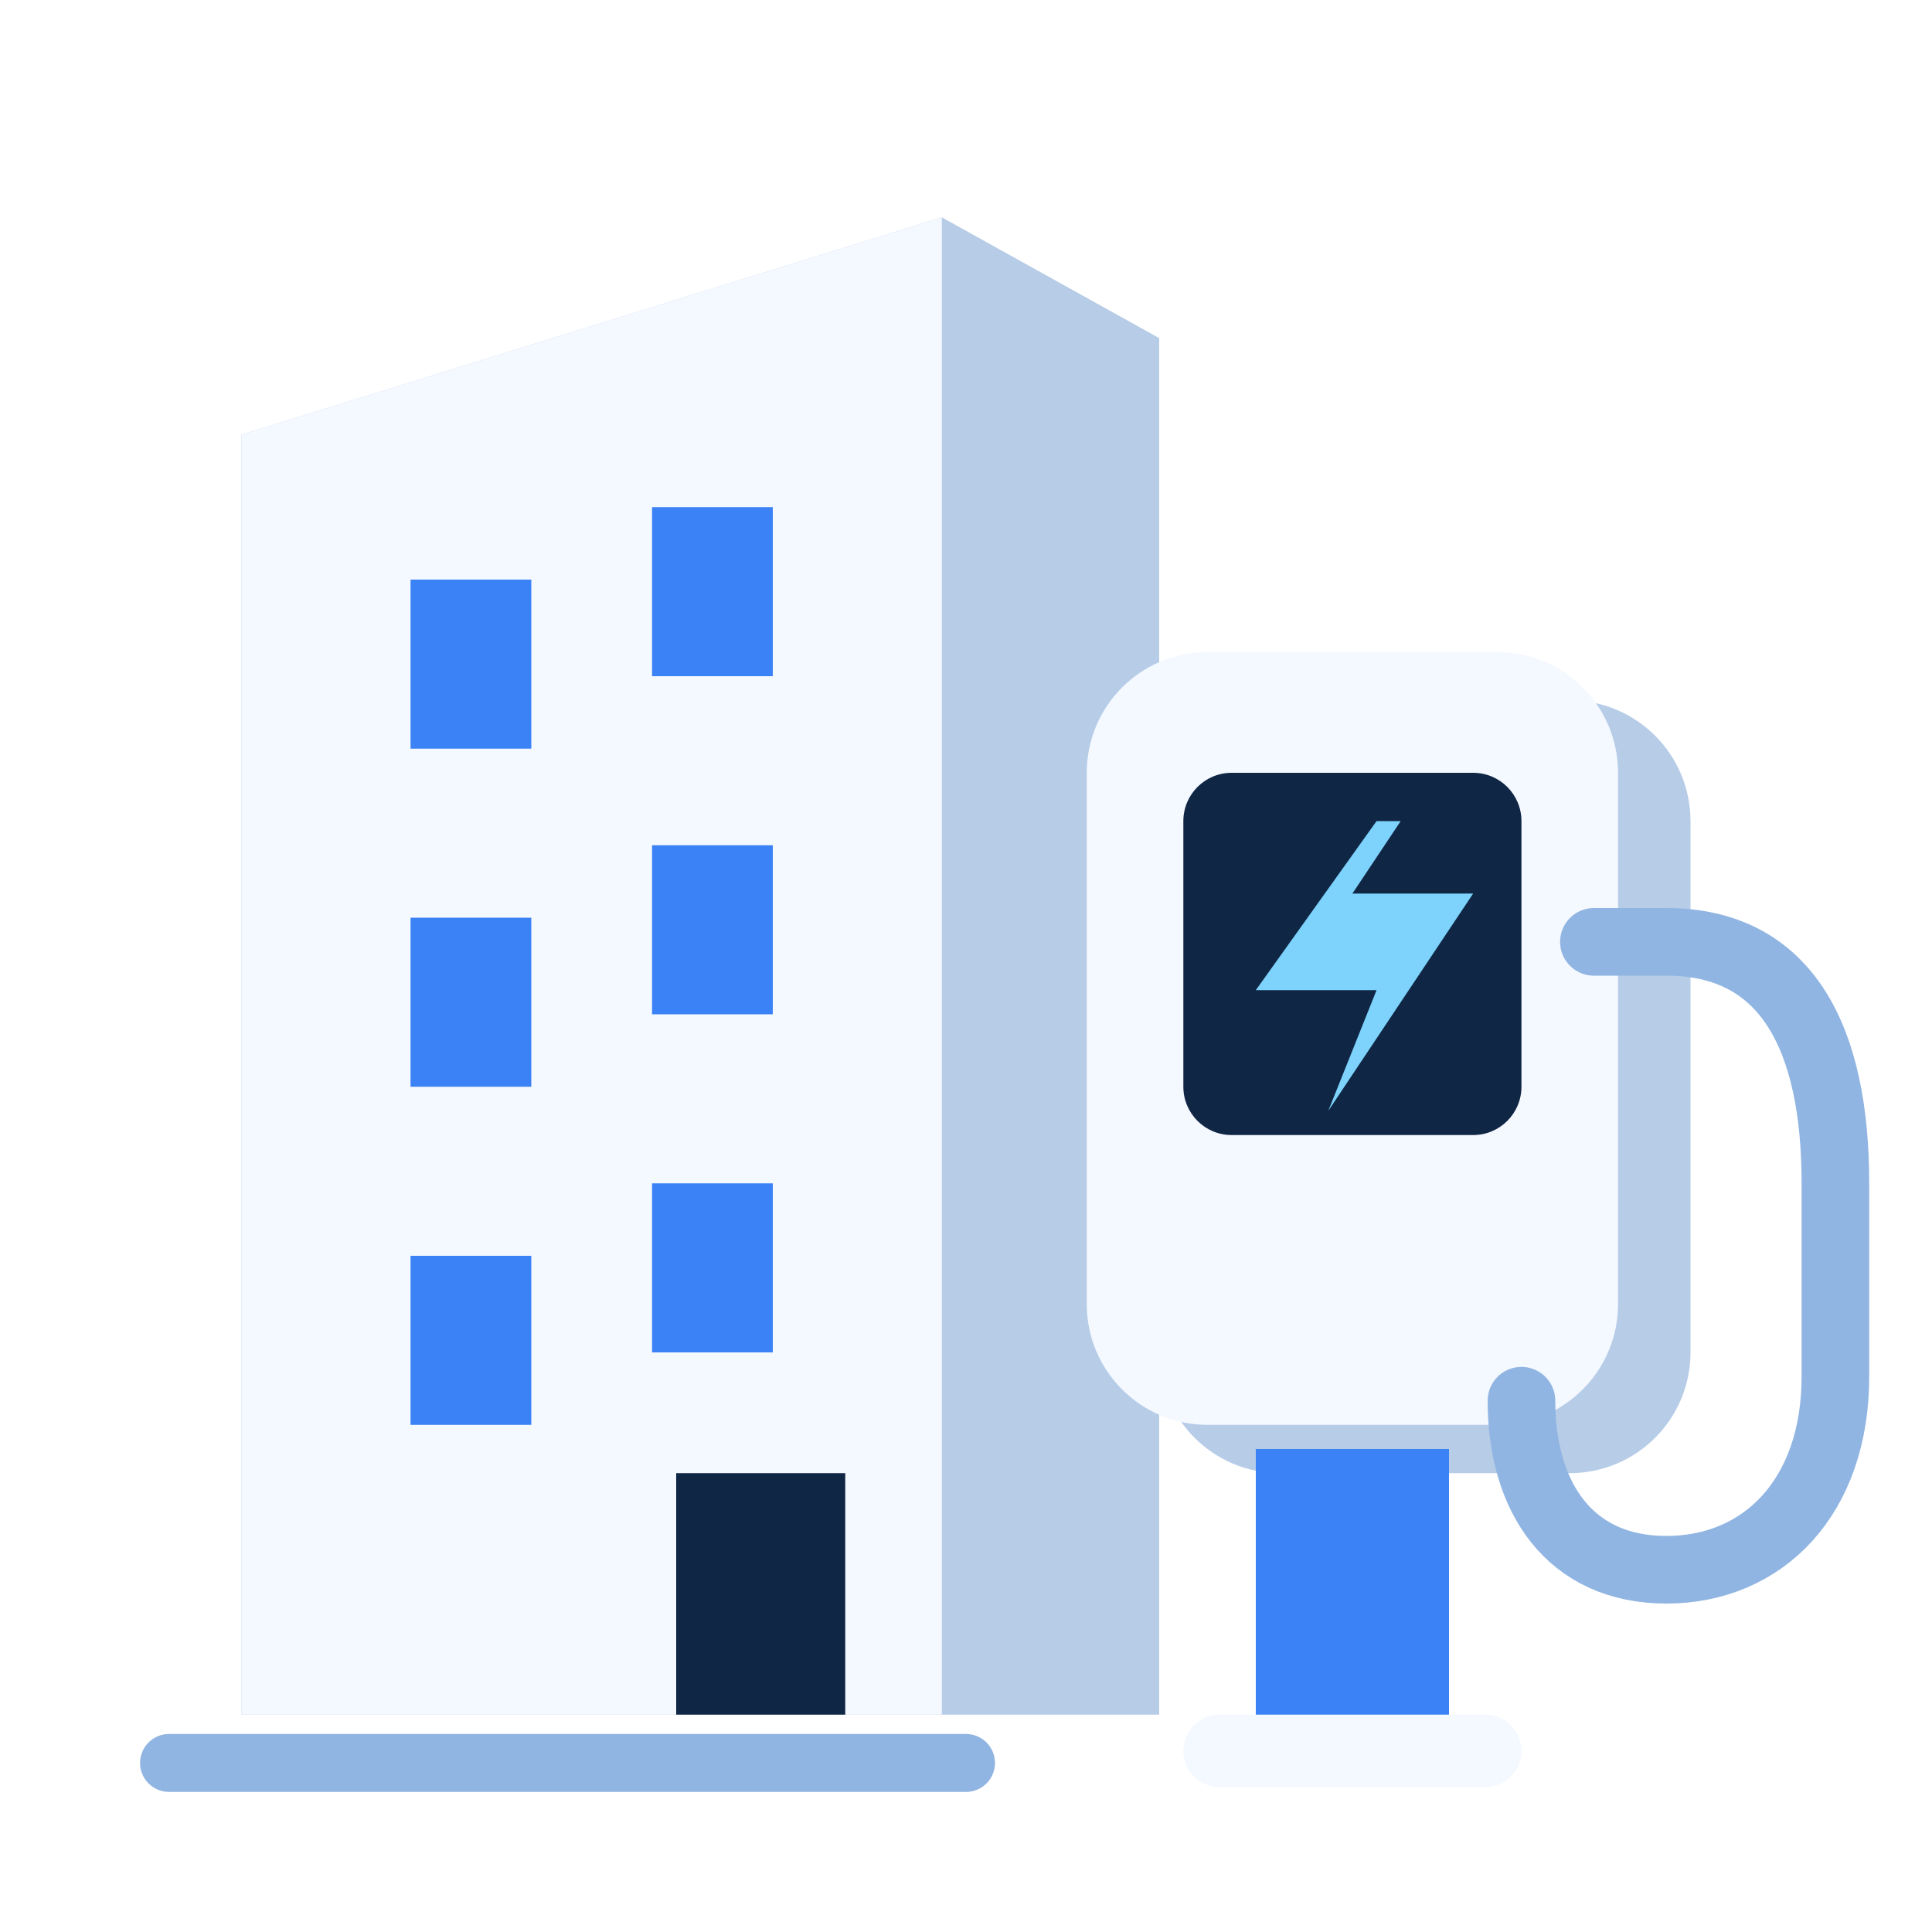
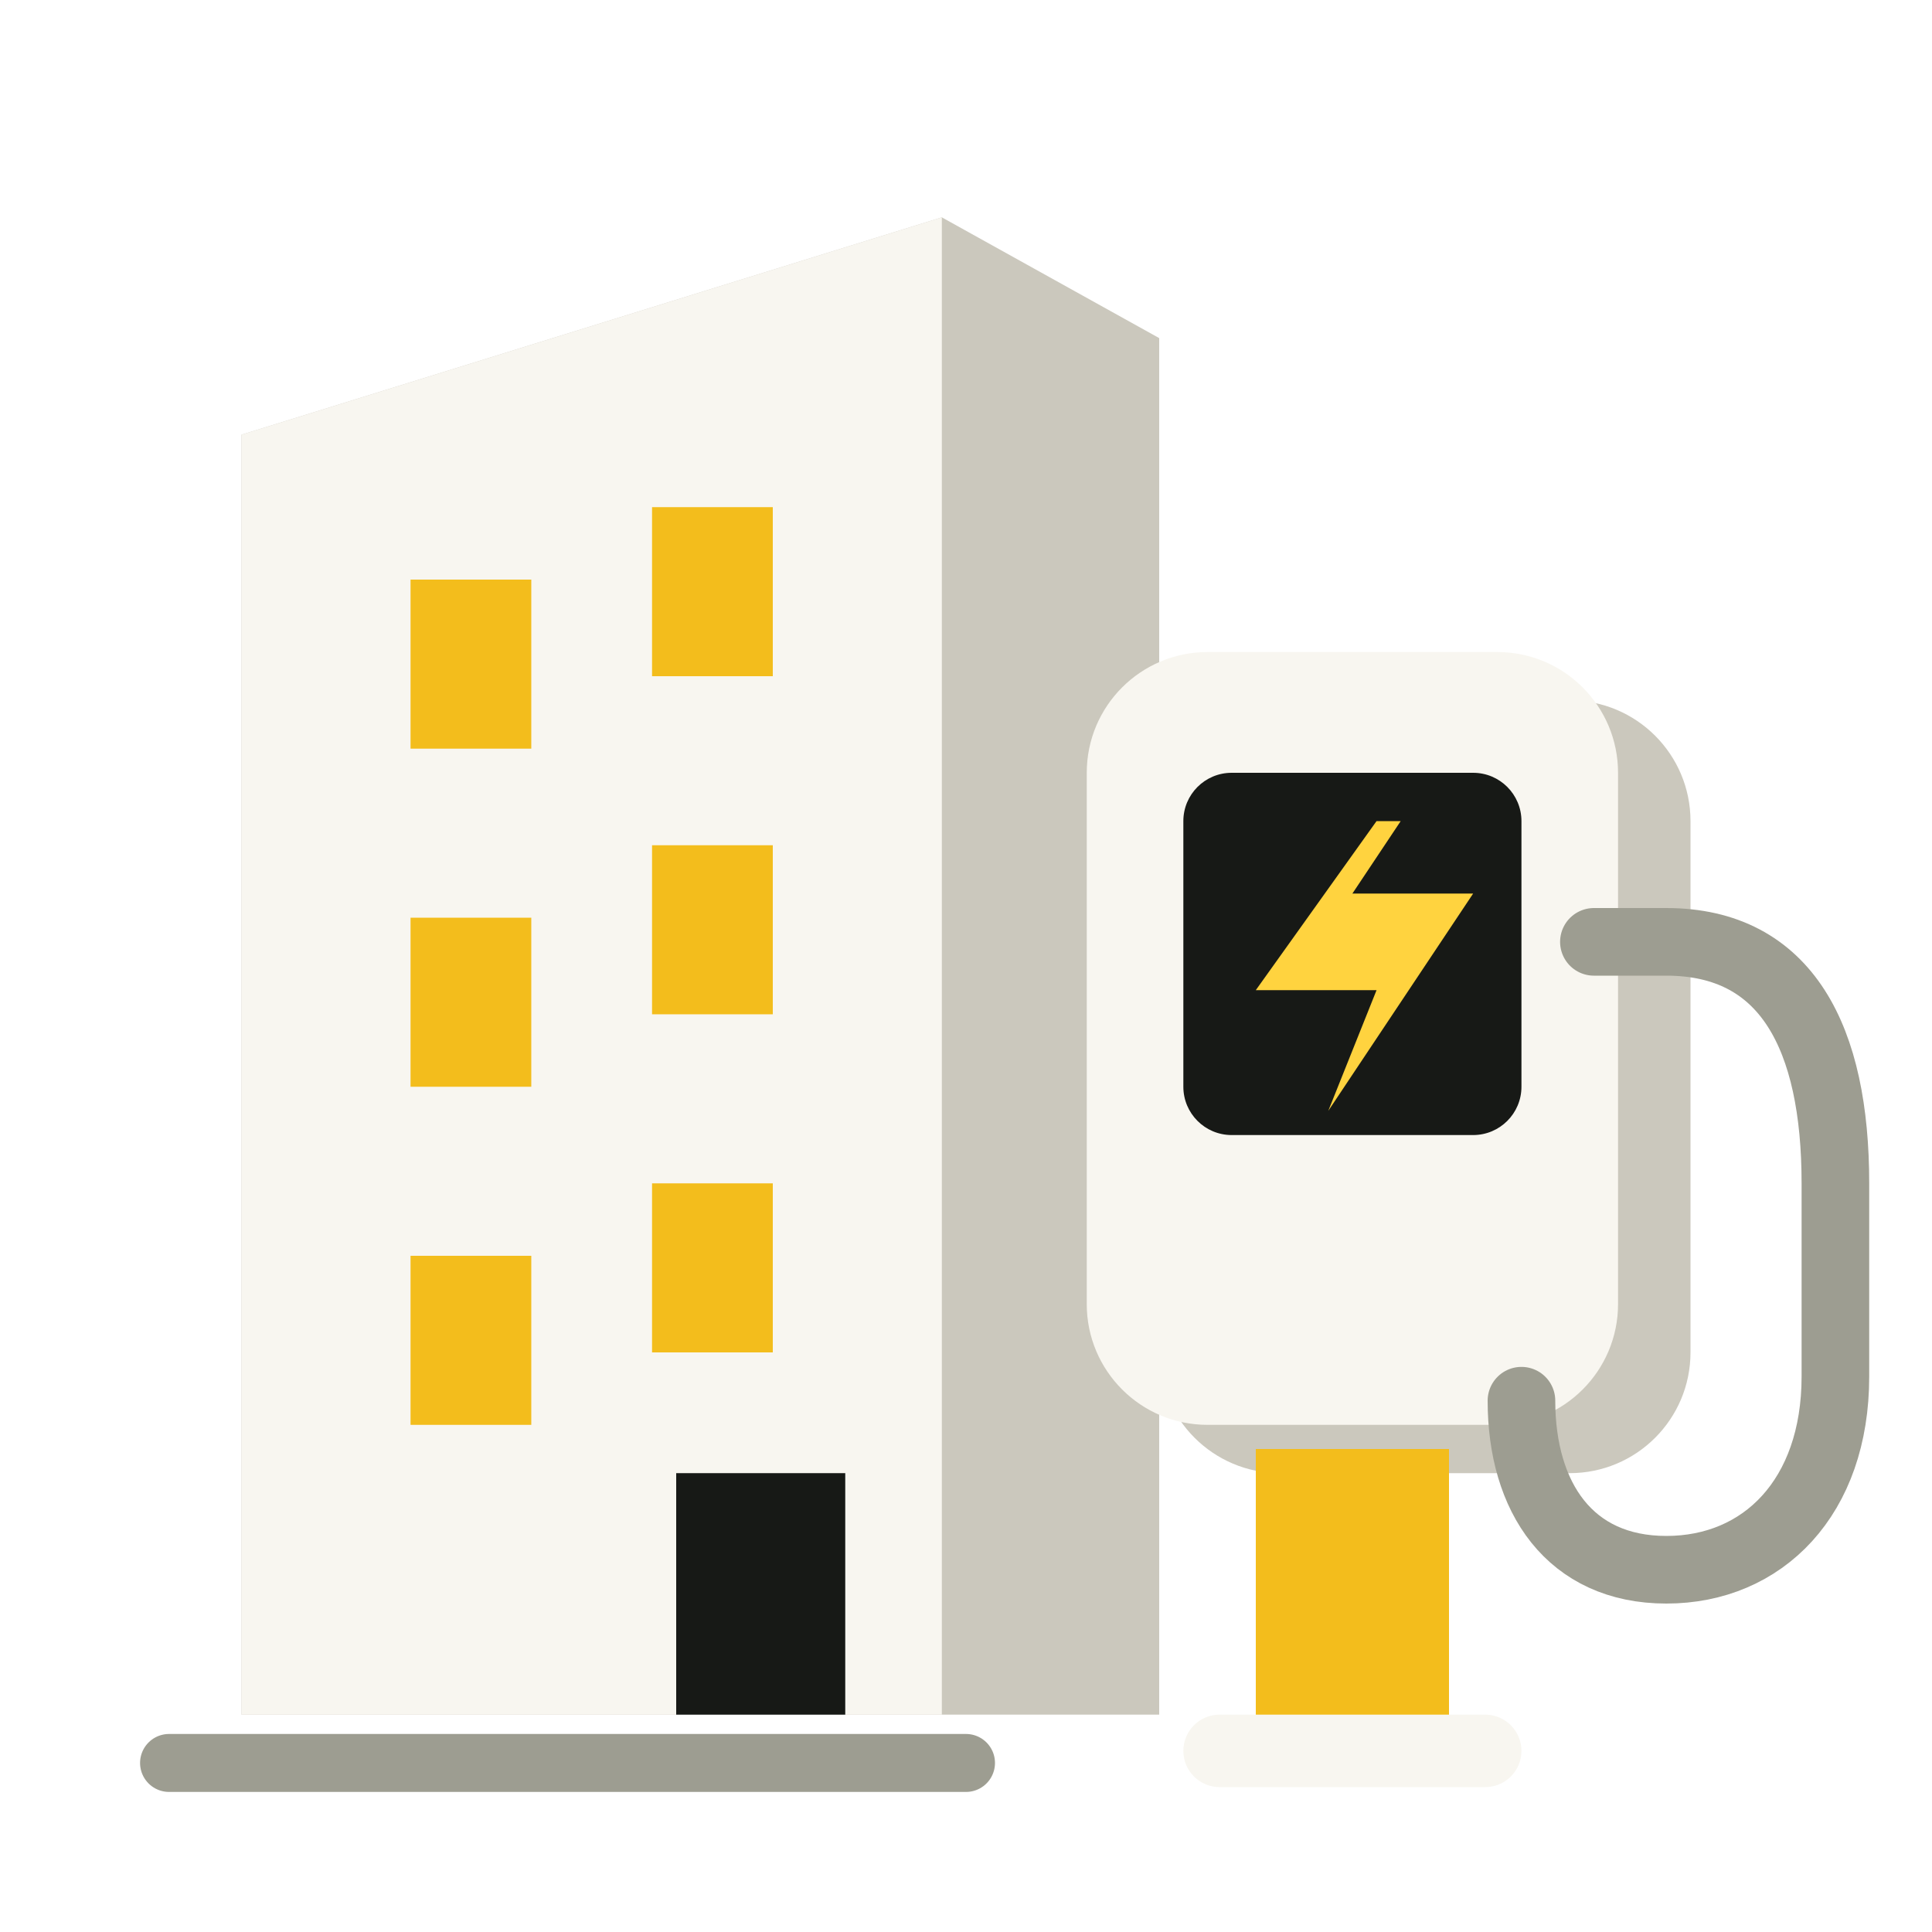
<svg xmlns="http://www.w3.org/2000/svg" width="80" height="80" viewBox="0 0 80 80" fill="none" stroke-linecap="round" stroke-linejoin="round">
-   <path d="M10 71V18l29-9 9 5v57Z" fill="#b6cce7" />
-   <path d="M10 71V18l29-9v62Z" fill="#f4f8ff" />
-   <path d="M17 24h5v7h-5Zm10-3h5v7h-5ZM17 38h5v7h-5Zm10-3h5v7h-5ZM17 52h5v7h-5Zm10-3h5v7h-5Z" fill="#3b82f6" />
-   <path d="M28 71V61h7v10" fill="#102645" />
-   <rect x="48" y="29" width="22" height="32" rx="5" fill="#b6cce7" />
-   <rect x="45" y="27" width="22" height="32" rx="5" fill="#f4f8ff" />
-   <rect x="49" y="32" width="14" height="15" rx="2" fill="#102645" />
-   <path d="m57 34-5 7h5l-2 5 6-9h-5l2-3Z" fill="#7dd3fc" />
-   <path d="M52 60v12h8V60" fill="#3b82f6" />
-   <path d="M66 39h3c5 0 7 4 7 10v8c0 5-3 8-7 8s-6-3-6-7" stroke="#91b5e2" stroke-width="2.8" />
-   <rect x="49" y="71" width="14" height="3" rx="1.5" fill="#f4f8ff" />
-   <path d="M7 73h33" stroke="#91b5e2" stroke-width="2.4" />
+   <path d="M10 71V18l29-9 9 5v57Z" fill="#cbc8bd" />
+   <path d="M10 71V18l29-9v62Z" fill="#f8f6f0" />
+   <path d="M17 24h5v7h-5Zm10-3h5v7h-5ZM17 38h5v7h-5Zm10-3h5v7h-5ZM17 52h5v7h-5Zm10-3h5v7h-5Z" fill="#f3bd1c" />
+   <path d="M28 71V61h7v10" fill="#171916" />
+   <rect x="48" y="29" width="22" height="32" rx="5" fill="#cbc8bd" />
+   <rect x="45" y="27" width="22" height="32" rx="5" fill="#f8f6f0" />
+   <rect x="49" y="32" width="14" height="15" rx="2" fill="#171916" />
+   <path d="m57 34-5 7h5l-2 5 6-9h-5l2-3Z" fill="#ffd33f" />
+   <path d="M52 60v12h8V60" fill="#f3bd1c" />
+   <path d="M66 39h3c5 0 7 4 7 10v8c0 5-3 8-7 8s-6-3-6-7" stroke="#9d9d91" stroke-width="2.8" />
+   <rect x="49" y="71" width="14" height="3" rx="1.5" fill="#f8f6f0" />
+   <path d="M7 73h33" stroke="#9d9d91" stroke-width="2.4" />
</svg>
